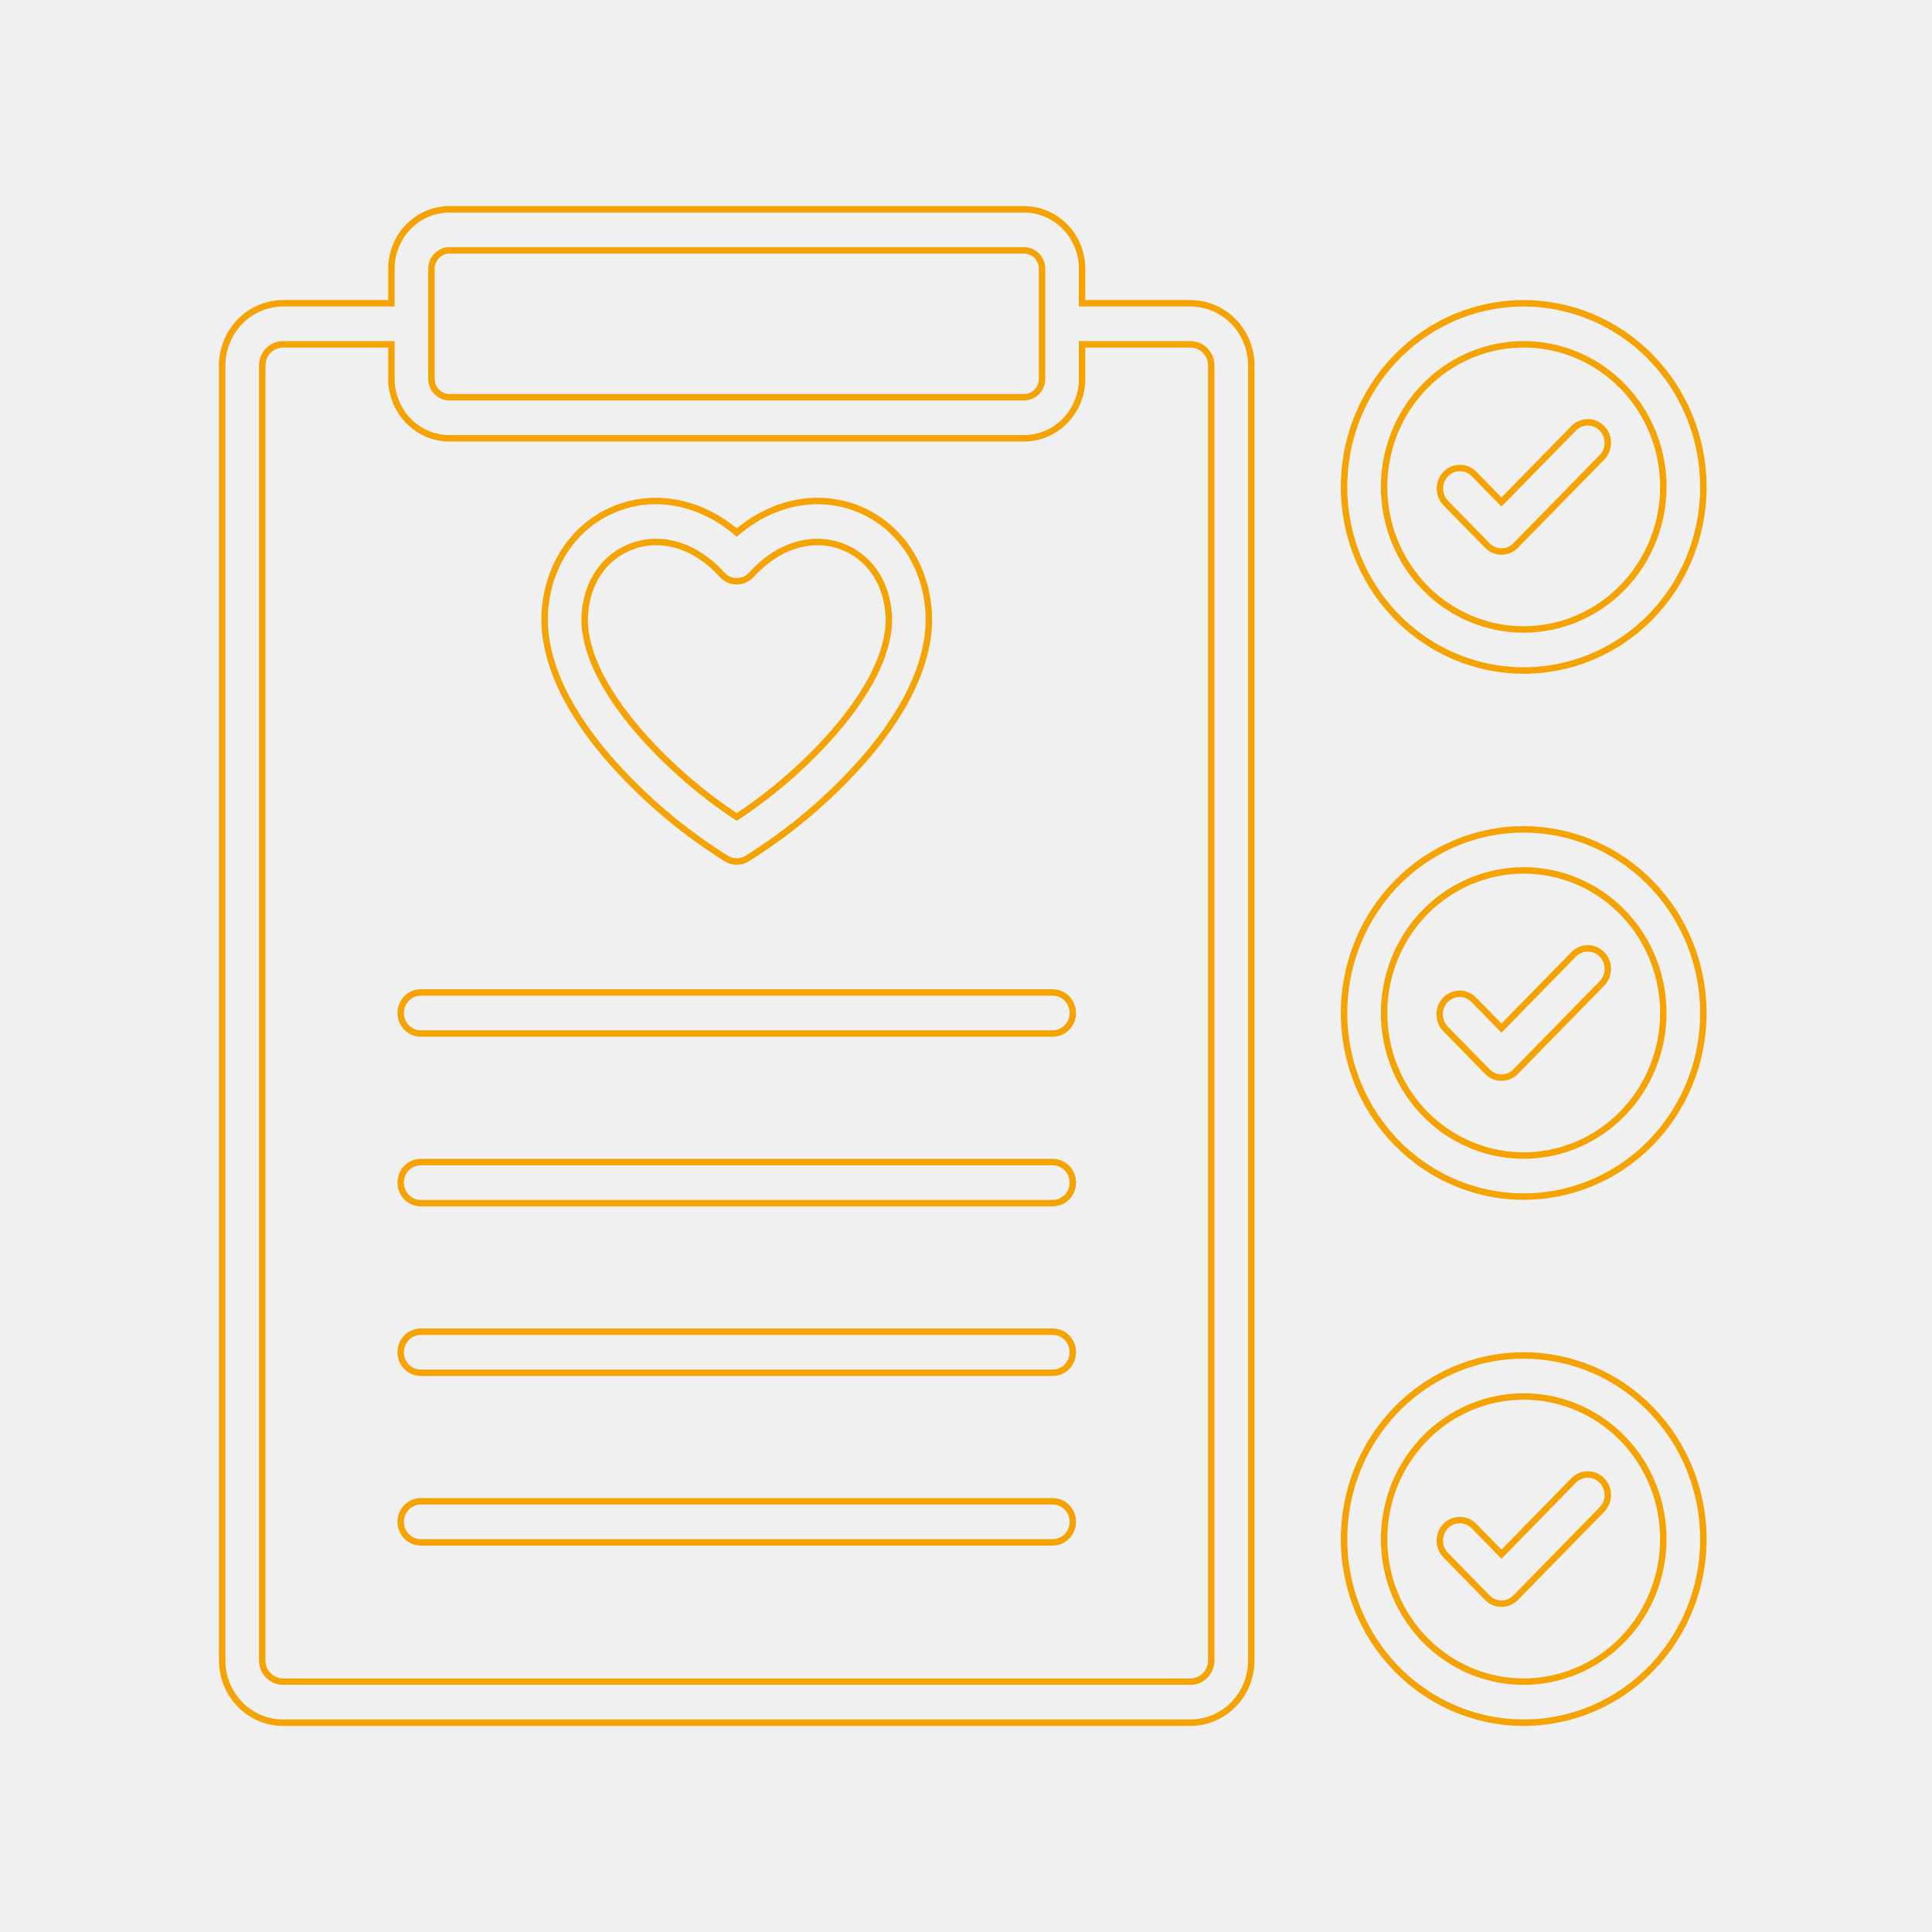
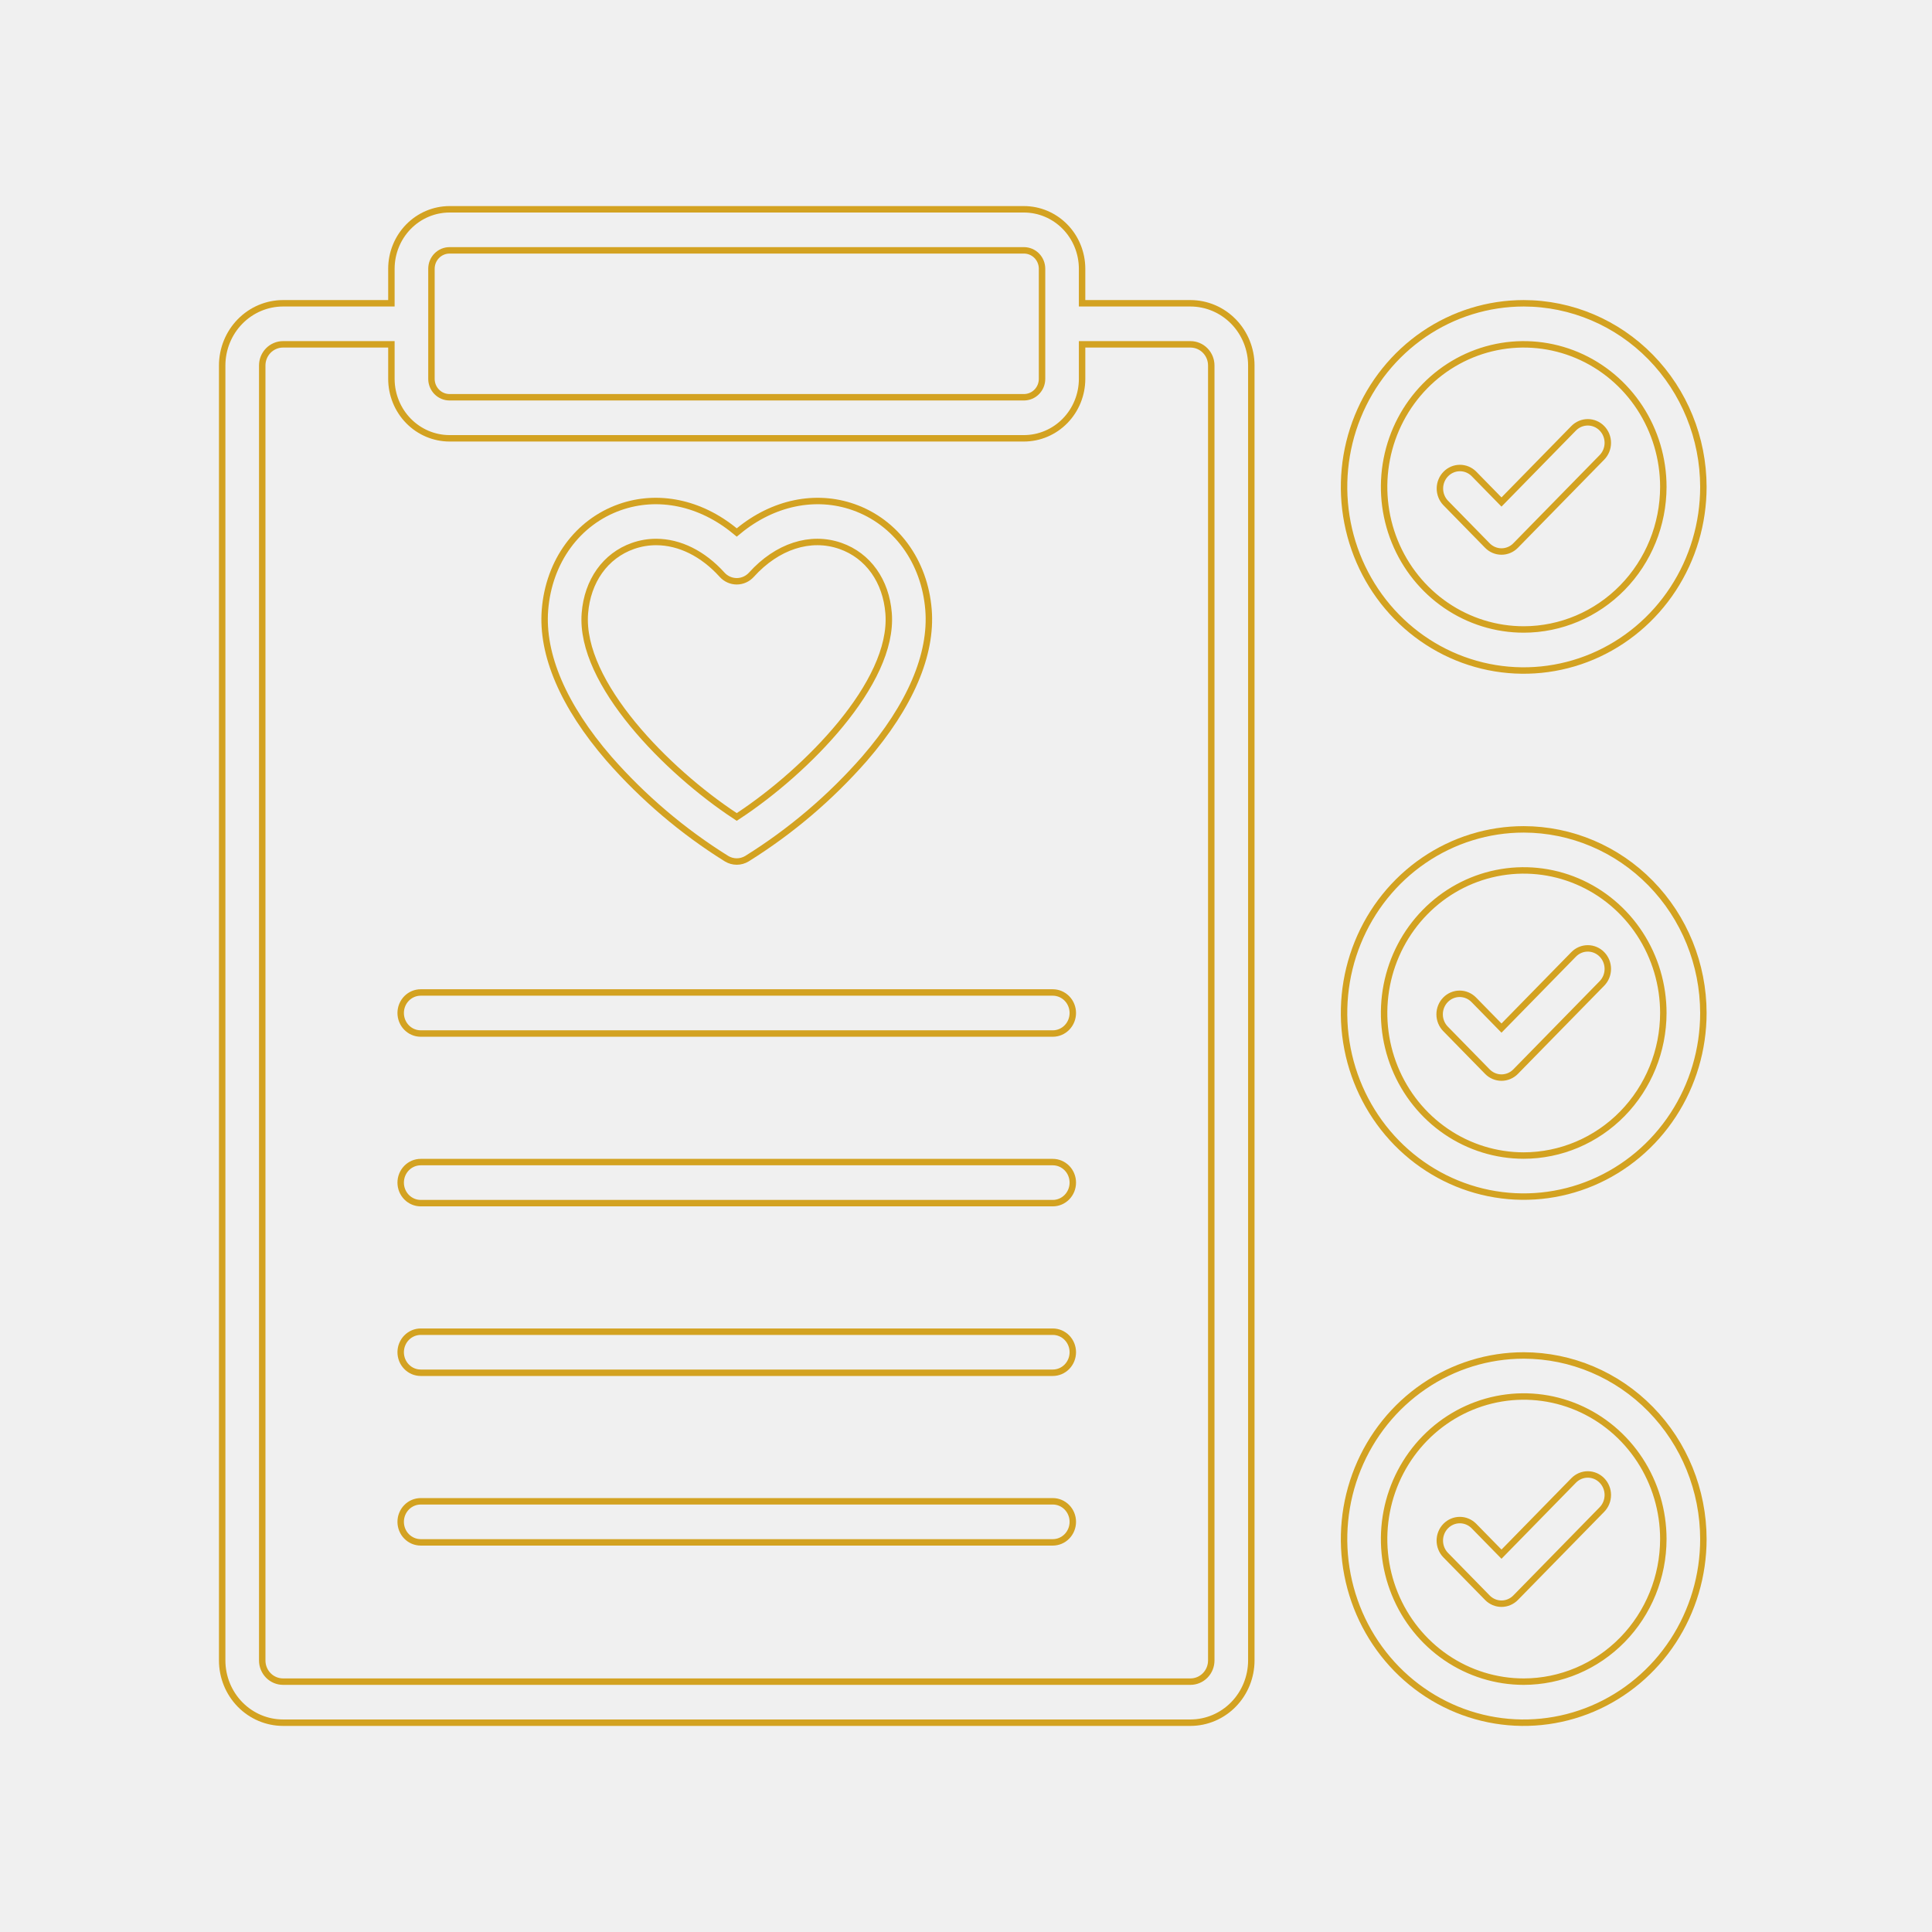
<svg xmlns="http://www.w3.org/2000/svg" width="300" height="300" viewBox="0 0 300 300" fill="none">
  <mask id="path-1-inside-1_3564_1314" fill="white">
    <path d="M43.945 267.998H184.859C187.495 267.995 190.023 266.923 191.887 265.019C193.752 263.114 194.801 260.531 194.804 257.838V56.754C194.801 54.061 193.752 51.478 191.888 49.574C190.023 47.669 187.495 46.597 184.859 46.594H168.526V41.728C168.523 39.149 167.519 36.676 165.734 34.853C163.949 33.029 161.529 32.003 159.004 32H69.8C67.275 32.003 64.855 33.029 63.069 34.853C61.284 36.676 60.28 39.149 60.277 41.728V46.594H43.944C41.308 46.597 38.78 47.669 36.916 49.574C35.052 51.478 34.003 54.061 34 56.754L34 257.838C34.003 260.531 35.052 263.114 36.916 265.019C38.78 266.923 41.308 267.995 43.945 267.998ZM67.496 41.728C67.497 41.105 67.74 40.506 68.172 40.065C68.603 39.624 69.189 39.376 69.8 39.375H159.004C159.615 39.376 160.2 39.624 160.632 40.065C161.064 40.506 161.307 41.104 161.308 41.728V58.835C161.307 59.459 161.063 60.056 160.631 60.497C160.2 60.937 159.614 61.185 159.004 61.186H69.8C69.189 61.185 68.604 60.937 68.172 60.497C67.74 60.056 67.497 59.459 67.495 58.835L67.496 41.728ZM41.219 56.754C41.219 56.016 41.507 55.308 42.018 54.786C42.529 54.264 43.222 53.97 43.945 53.969H60.277V58.835C60.281 61.414 61.285 63.886 63.071 65.709C64.856 67.532 67.276 68.558 69.8 68.561H159.004C161.528 68.558 163.948 67.532 165.733 65.709C167.519 63.886 168.523 61.414 168.527 58.835V53.969H184.859C185.582 53.97 186.275 54.264 186.786 54.786C187.297 55.308 187.585 56.016 187.585 56.754V257.838C187.585 258.576 187.297 259.284 186.786 259.806C186.275 260.329 185.582 260.622 184.859 260.623H43.945C43.222 260.622 42.529 260.328 42.018 259.806C41.507 259.284 41.219 258.576 41.219 257.838L41.219 56.754ZM112.568 133.767C113.124 134.102 113.757 134.278 114.402 134.278C115.047 134.278 115.68 134.102 116.236 133.767C123.079 129.504 129.274 124.238 134.622 118.138C141.766 109.876 145.244 101.757 144.678 94.659C144.063 86.938 139.478 80.66 132.712 78.277C126.602 76.124 119.846 77.575 114.402 82.039C108.957 77.575 102.201 76.124 96.091 78.277C89.323 80.66 84.74 86.938 84.125 94.659C83.559 101.757 87.037 109.876 94.182 118.138C99.53 124.238 105.724 129.504 112.568 133.767ZM91.32 95.257C91.704 90.427 94.368 86.684 98.444 85.249C99.551 84.858 100.715 84.659 101.886 84.659C105.342 84.659 108.855 86.371 111.749 89.574C112.087 89.948 112.497 90.247 112.954 90.451C113.41 90.655 113.903 90.761 114.402 90.761C114.9 90.761 115.393 90.655 115.849 90.451C116.306 90.247 116.716 89.948 117.054 89.574C120.921 85.293 125.897 83.674 130.359 85.249C134.435 86.685 137.099 90.427 137.483 95.257C138.323 105.785 124.812 119.4 114.402 126.258C103.992 119.4 90.481 105.784 91.32 95.257ZM61.717 157.299C61.717 156.321 62.098 155.383 62.775 154.691C63.451 154 64.369 153.611 65.327 153.611H163.477C164.434 153.611 165.352 154 166.029 154.691C166.706 155.383 167.086 156.321 167.086 157.299C167.086 158.277 166.706 159.215 166.029 159.906C165.352 160.598 164.434 160.986 163.477 160.986H65.327C64.853 160.986 64.383 160.891 63.945 160.705C63.507 160.52 63.109 160.248 62.774 159.905C62.438 159.563 62.173 159.156 61.991 158.708C61.81 158.261 61.717 157.783 61.717 157.299ZM61.717 183.636C61.717 182.658 62.098 181.72 62.775 181.028C63.451 180.337 64.369 179.948 65.327 179.948H163.477C164.434 179.948 165.352 180.337 166.029 181.028C166.706 181.72 167.086 182.658 167.086 183.636C167.086 184.614 166.706 185.552 166.029 186.243C165.352 186.935 164.434 187.323 163.477 187.323H65.327C64.853 187.323 64.383 187.228 63.945 187.042C63.507 186.857 63.109 186.585 62.774 186.243C62.438 185.9 62.173 185.493 61.991 185.045C61.81 184.598 61.717 184.12 61.717 183.636ZM61.717 209.973C61.717 208.995 62.098 208.057 62.775 207.365C63.451 206.674 64.369 206.285 65.327 206.285H163.477C164.434 206.285 165.352 206.674 166.029 207.365C166.706 208.057 167.086 208.995 167.086 209.973C167.086 210.951 166.706 211.889 166.029 212.58C165.352 213.272 164.434 213.66 163.477 213.66H65.327C64.853 213.66 64.383 213.565 63.945 213.379C63.507 213.194 63.109 212.922 62.774 212.579C62.438 212.237 62.173 211.83 61.991 211.382C61.81 210.935 61.717 210.457 61.717 209.973ZM61.717 236.31C61.717 235.332 62.098 234.394 62.775 233.703C63.451 233.011 64.369 232.622 65.327 232.622H163.477C164.434 232.622 165.352 233.011 166.029 233.703C166.706 234.394 167.086 235.332 167.086 236.31C167.086 237.288 166.706 238.226 166.029 238.917C165.352 239.609 164.434 239.997 163.477 239.997H65.327C64.853 239.997 64.383 239.902 63.945 239.716C63.507 239.531 63.109 239.259 62.774 238.917C62.438 238.574 62.173 238.167 61.991 237.719C61.81 237.272 61.717 236.794 61.717 236.31ZM236.602 209.975C230.986 209.975 225.495 211.676 220.825 214.864C216.155 218.052 212.515 222.584 210.365 227.885C208.216 233.187 207.654 239.02 208.75 244.648C209.845 250.276 212.55 255.446 216.522 259.503C220.494 263.561 225.554 266.324 231.063 267.443C236.572 268.562 242.282 267.987 247.471 265.791C252.66 263.595 257.095 259.876 260.215 255.104C263.335 250.333 265 244.723 265 238.985C264.991 231.293 261.997 223.919 256.673 218.48C251.349 213.041 244.131 209.984 236.602 209.975ZM236.602 260.625C232.414 260.625 228.319 259.356 224.836 256.979C221.353 254.601 218.638 251.222 217.035 247.269C215.432 243.315 215.012 238.965 215.829 234.767C216.646 230.57 218.663 226.715 221.625 223.688C224.587 220.662 228.36 218.601 232.468 217.766C236.577 216.931 240.835 217.359 244.705 218.996C248.575 220.634 251.883 223.407 254.211 226.965C256.538 230.523 257.781 234.706 257.781 238.985C257.774 244.722 255.541 250.221 251.571 254.277C247.6 258.334 242.217 260.618 236.602 260.625ZM249.103 229.535C249.438 229.878 249.704 230.284 249.885 230.731C250.067 231.179 250.16 231.658 250.16 232.143C250.16 232.627 250.067 233.106 249.885 233.554C249.704 234.001 249.438 234.408 249.103 234.75L235.703 248.44C235.026 249.131 234.108 249.52 233.151 249.52C232.194 249.52 231.276 249.131 230.599 248.44L224.102 241.802C223.438 241.108 223.068 240.175 223.073 239.204C223.078 238.233 223.458 237.303 224.13 236.617C224.802 235.93 225.712 235.542 226.662 235.537C227.612 235.531 228.526 235.909 229.206 236.587L233.151 240.617L243.998 229.533C244.333 229.19 244.731 228.919 245.169 228.733C245.607 228.548 246.076 228.452 246.55 228.452C247.025 228.452 247.494 228.548 247.932 228.733C248.37 228.919 248.768 229.193 249.103 229.535ZM236.602 46.594C230.986 46.594 225.495 48.295 220.825 51.483C216.155 54.672 212.515 59.203 210.365 64.504C208.216 69.806 207.654 75.639 208.75 81.267C209.845 86.895 212.55 92.065 216.522 96.122C220.494 100.18 225.554 102.943 231.063 104.062C236.572 105.181 242.282 104.606 247.471 102.41C252.66 100.214 257.095 96.495 260.215 91.723C263.335 86.952 265 81.343 265 75.604C264.991 67.913 261.996 60.539 256.672 55.101C251.349 49.662 244.131 46.603 236.602 46.594ZM236.602 97.244C232.414 97.244 228.319 95.975 224.836 93.598C221.353 91.221 218.638 87.841 217.035 83.888C215.432 79.934 215.012 75.584 215.829 71.386C216.646 67.189 218.663 63.334 221.625 60.307C224.587 57.281 228.36 55.22 232.468 54.385C236.577 53.55 240.835 53.978 244.705 55.615C248.575 57.253 251.883 60.026 254.211 63.584C256.538 67.142 257.781 71.325 257.781 75.604C257.775 81.341 255.542 86.841 251.571 90.898C247.601 94.955 242.218 97.237 236.602 97.244ZM249.103 66.155C249.438 66.498 249.704 66.904 249.885 67.352C250.067 67.799 250.16 68.278 250.16 68.763C250.16 69.247 250.067 69.726 249.885 70.174C249.704 70.621 249.438 71.028 249.103 71.37L235.703 85.06C235.026 85.751 234.108 86.139 233.151 86.139C232.194 86.139 231.276 85.751 230.6 85.06L224.103 78.422C223.445 77.727 223.081 76.796 223.089 75.829C223.097 74.862 223.477 73.937 224.146 73.253C224.815 72.569 225.72 72.181 226.666 72.173C227.613 72.164 228.525 72.536 229.205 73.207L233.15 77.238L243.998 66.155C244.334 65.813 244.731 65.541 245.169 65.356C245.607 65.17 246.077 65.075 246.551 65.075C247.025 65.075 247.494 65.17 247.932 65.356C248.37 65.541 248.768 65.813 249.103 66.155ZM236.602 128.283C230.986 128.283 225.495 129.985 220.825 133.173C216.155 136.361 212.515 140.892 210.366 146.193C208.216 151.494 207.654 157.328 208.749 162.956C209.845 168.584 212.55 173.753 216.521 177.811C220.493 181.868 225.553 184.631 231.062 185.751C236.57 186.87 242.28 186.296 247.469 184.1C252.658 181.904 257.094 178.186 260.214 173.414C263.334 168.643 265 163.034 265 157.296C264.991 149.604 261.997 142.23 256.673 136.791C251.349 131.352 244.131 128.292 236.602 128.283ZM236.602 178.933C232.413 178.933 228.319 177.664 224.836 175.287C221.353 172.909 218.638 169.53 217.035 165.576C215.432 161.622 215.012 157.272 215.829 153.074C216.647 148.877 218.664 145.021 221.626 141.995C224.588 138.969 228.362 136.908 232.47 136.074C236.579 135.239 240.837 135.667 244.707 137.305C248.577 138.943 251.885 141.716 254.212 145.275C256.539 148.833 257.781 153.016 257.781 157.296C257.774 163.032 255.541 168.532 251.57 172.588C247.6 176.644 242.217 178.926 236.602 178.933ZM249.103 147.844C249.438 148.186 249.704 148.592 249.886 149.04C250.067 149.487 250.16 149.967 250.16 150.451C250.16 150.936 250.067 151.415 249.886 151.863C249.704 152.31 249.438 152.717 249.103 153.059L235.703 166.749C235.368 167.091 234.97 167.363 234.532 167.548C234.094 167.733 233.625 167.829 233.151 167.829C232.677 167.829 232.208 167.733 231.77 167.548C231.332 167.363 230.934 167.091 230.599 166.749L224.102 160.111C223.767 159.769 223.501 159.362 223.319 158.915C223.138 158.468 223.045 157.988 223.045 157.504C223.045 157.02 223.138 156.54 223.319 156.093C223.501 155.645 223.767 155.239 224.102 154.896C224.437 154.554 224.835 154.282 225.273 154.097C225.711 153.912 226.18 153.816 226.654 153.816C227.128 153.816 227.597 153.912 228.035 154.097C228.473 154.282 228.871 154.554 229.206 154.896L233.151 158.927L243.998 147.844C244.676 147.153 245.594 146.765 246.551 146.765C247.508 146.765 248.426 147.153 249.103 147.844Z" />
  </mask>
-   <path d="M43.945 267.998H184.859C187.495 267.995 190.023 266.923 191.887 265.019C193.752 263.114 194.801 260.531 194.804 257.838V56.754C194.801 54.061 193.752 51.478 191.888 49.574C190.023 47.669 187.495 46.597 184.859 46.594H168.526V41.728C168.523 39.149 167.519 36.676 165.734 34.853C163.949 33.029 161.529 32.003 159.004 32H69.8C67.275 32.003 64.855 33.029 63.069 34.853C61.284 36.676 60.28 39.149 60.277 41.728V46.594H43.944C41.308 46.597 38.78 47.669 36.916 49.574C35.052 51.478 34.003 54.061 34 56.754L34 257.838C34.003 260.531 35.052 263.114 36.916 265.019C38.78 266.923 41.308 267.995 43.945 267.998ZM67.496 41.728C67.497 41.105 67.74 40.506 68.172 40.065C68.603 39.624 69.189 39.376 69.8 39.375H159.004C159.615 39.376 160.2 39.624 160.632 40.065C161.064 40.506 161.307 41.104 161.308 41.728V58.835C161.307 59.459 161.063 60.056 160.631 60.497C160.2 60.937 159.614 61.185 159.004 61.186H69.8C69.189 61.185 68.604 60.937 68.172 60.497C67.74 60.056 67.497 59.459 67.495 58.835L67.496 41.728ZM41.219 56.754C41.219 56.016 41.507 55.308 42.018 54.786C42.529 54.264 43.222 53.97 43.945 53.969H60.277V58.835C60.281 61.414 61.285 63.886 63.071 65.709C64.856 67.532 67.276 68.558 69.8 68.561H159.004C161.528 68.558 163.948 67.532 165.733 65.709C167.519 63.886 168.523 61.414 168.527 58.835V53.969H184.859C185.582 53.97 186.275 54.264 186.786 54.786C187.297 55.308 187.585 56.016 187.585 56.754V257.838C187.585 258.576 187.297 259.284 186.786 259.806C186.275 260.329 185.582 260.622 184.859 260.623H43.945C43.222 260.622 42.529 260.328 42.018 259.806C41.507 259.284 41.219 258.576 41.219 257.838L41.219 56.754ZM112.568 133.767C113.124 134.102 113.757 134.278 114.402 134.278C115.047 134.278 115.68 134.102 116.236 133.767C123.079 129.504 129.274 124.238 134.622 118.138C141.766 109.876 145.244 101.757 144.678 94.659C144.063 86.938 139.478 80.66 132.712 78.277C126.602 76.124 119.846 77.575 114.402 82.039C108.957 77.575 102.201 76.124 96.091 78.277C89.323 80.66 84.74 86.938 84.125 94.659C83.559 101.757 87.037 109.876 94.182 118.138C99.53 124.238 105.724 129.504 112.568 133.767ZM91.32 95.257C91.704 90.427 94.368 86.684 98.444 85.249C99.551 84.858 100.715 84.659 101.886 84.659C105.342 84.659 108.855 86.371 111.749 89.574C112.087 89.948 112.497 90.247 112.954 90.451C113.41 90.655 113.903 90.761 114.402 90.761C114.9 90.761 115.393 90.655 115.849 90.451C116.306 90.247 116.716 89.948 117.054 89.574C120.921 85.293 125.897 83.674 130.359 85.249C134.435 86.685 137.099 90.427 137.483 95.257C138.323 105.785 124.812 119.4 114.402 126.258C103.992 119.4 90.481 105.784 91.32 95.257ZM61.717 157.299C61.717 156.321 62.098 155.383 62.775 154.691C63.451 154 64.369 153.611 65.327 153.611H163.477C164.434 153.611 165.352 154 166.029 154.691C166.706 155.383 167.086 156.321 167.086 157.299C167.086 158.277 166.706 159.215 166.029 159.906C165.352 160.598 164.434 160.986 163.477 160.986H65.327C64.853 160.986 64.383 160.891 63.945 160.705C63.507 160.52 63.109 160.248 62.774 159.905C62.438 159.563 62.173 159.156 61.991 158.708C61.81 158.261 61.717 157.783 61.717 157.299ZM61.717 183.636C61.717 182.658 62.098 181.72 62.775 181.028C63.451 180.337 64.369 179.948 65.327 179.948H163.477C164.434 179.948 165.352 180.337 166.029 181.028C166.706 181.72 167.086 182.658 167.086 183.636C167.086 184.614 166.706 185.552 166.029 186.243C165.352 186.935 164.434 187.323 163.477 187.323H65.327C64.853 187.323 64.383 187.228 63.945 187.042C63.507 186.857 63.109 186.585 62.774 186.243C62.438 185.9 62.173 185.493 61.991 185.045C61.81 184.598 61.717 184.12 61.717 183.636ZM61.717 209.973C61.717 208.995 62.098 208.057 62.775 207.365C63.451 206.674 64.369 206.285 65.327 206.285H163.477C164.434 206.285 165.352 206.674 166.029 207.365C166.706 208.057 167.086 208.995 167.086 209.973C167.086 210.951 166.706 211.889 166.029 212.58C165.352 213.272 164.434 213.66 163.477 213.66H65.327C64.853 213.66 64.383 213.565 63.945 213.379C63.507 213.194 63.109 212.922 62.774 212.579C62.438 212.237 62.173 211.83 61.991 211.382C61.81 210.935 61.717 210.457 61.717 209.973ZM61.717 236.31C61.717 235.332 62.098 234.394 62.775 233.703C63.451 233.011 64.369 232.622 65.327 232.622H163.477C164.434 232.622 165.352 233.011 166.029 233.703C166.706 234.394 167.086 235.332 167.086 236.31C167.086 237.288 166.706 238.226 166.029 238.917C165.352 239.609 164.434 239.997 163.477 239.997H65.327C64.853 239.997 64.383 239.902 63.945 239.716C63.507 239.531 63.109 239.259 62.774 238.917C62.438 238.574 62.173 238.167 61.991 237.719C61.81 237.272 61.717 236.794 61.717 236.31ZM236.602 209.975C230.986 209.975 225.495 211.676 220.825 214.864C216.155 218.052 212.515 222.584 210.365 227.885C208.216 233.187 207.654 239.02 208.75 244.648C209.845 250.276 212.55 255.446 216.522 259.503C220.494 263.561 225.554 266.324 231.063 267.443C236.572 268.562 242.282 267.987 247.471 265.791C252.66 263.595 257.095 259.876 260.215 255.104C263.335 250.333 265 244.723 265 238.985C264.991 231.293 261.997 223.919 256.673 218.48C251.349 213.041 244.131 209.984 236.602 209.975ZM236.602 260.625C232.414 260.625 228.319 259.356 224.836 256.979C221.353 254.601 218.638 251.222 217.035 247.269C215.432 243.315 215.012 238.965 215.829 234.767C216.646 230.57 218.663 226.715 221.625 223.688C224.587 220.662 228.36 218.601 232.468 217.766C236.577 216.931 240.835 217.359 244.705 218.996C248.575 220.634 251.883 223.407 254.211 226.965C256.538 230.523 257.781 234.706 257.781 238.985C257.774 244.722 255.541 250.221 251.571 254.277C247.6 258.334 242.217 260.618 236.602 260.625ZM249.103 229.535C249.438 229.878 249.704 230.284 249.885 230.731C250.067 231.179 250.16 231.658 250.16 232.143C250.16 232.627 250.067 233.106 249.885 233.554C249.704 234.001 249.438 234.408 249.103 234.75L235.703 248.44C235.026 249.131 234.108 249.52 233.151 249.52C232.194 249.52 231.276 249.131 230.599 248.44L224.102 241.802C223.438 241.108 223.068 240.175 223.073 239.204C223.078 238.233 223.458 237.303 224.13 236.617C224.802 235.93 225.712 235.542 226.662 235.537C227.612 235.531 228.526 235.909 229.206 236.587L233.151 240.617L243.998 229.533C244.333 229.19 244.731 228.919 245.169 228.733C245.607 228.548 246.076 228.452 246.55 228.452C247.025 228.452 247.494 228.548 247.932 228.733C248.37 228.919 248.768 229.193 249.103 229.535ZM236.602 46.594C230.986 46.594 225.495 48.295 220.825 51.483C216.155 54.672 212.515 59.203 210.365 64.504C208.216 69.806 207.654 75.639 208.75 81.267C209.845 86.895 212.55 92.065 216.522 96.122C220.494 100.18 225.554 102.943 231.063 104.062C236.572 105.181 242.282 104.606 247.471 102.41C252.66 100.214 257.095 96.495 260.215 91.723C263.335 86.952 265 81.343 265 75.604C264.991 67.913 261.996 60.539 256.672 55.101C251.349 49.662 244.131 46.603 236.602 46.594ZM236.602 97.244C232.414 97.244 228.319 95.975 224.836 93.598C221.353 91.221 218.638 87.841 217.035 83.888C215.432 79.934 215.012 75.584 215.829 71.386C216.646 67.189 218.663 63.334 221.625 60.307C224.587 57.281 228.36 55.22 232.468 54.385C236.577 53.55 240.835 53.978 244.705 55.615C248.575 57.253 251.883 60.026 254.211 63.584C256.538 67.142 257.781 71.325 257.781 75.604C257.775 81.341 255.542 86.841 251.571 90.898C247.601 94.955 242.218 97.237 236.602 97.244ZM249.103 66.155C249.438 66.498 249.704 66.904 249.885 67.352C250.067 67.799 250.16 68.278 250.16 68.763C250.16 69.247 250.067 69.726 249.885 70.174C249.704 70.621 249.438 71.028 249.103 71.37L235.703 85.06C235.026 85.751 234.108 86.139 233.151 86.139C232.194 86.139 231.276 85.751 230.6 85.06L224.103 78.422C223.445 77.727 223.081 76.796 223.089 75.829C223.097 74.862 223.477 73.937 224.146 73.253C224.815 72.569 225.72 72.181 226.666 72.173C227.613 72.164 228.525 72.536 229.205 73.207L233.15 77.238L243.998 66.155C244.334 65.813 244.731 65.541 245.169 65.356C245.607 65.17 246.077 65.075 246.551 65.075C247.025 65.075 247.494 65.17 247.932 65.356C248.37 65.541 248.768 65.813 249.103 66.155ZM236.602 128.283C230.986 128.283 225.495 129.985 220.825 133.173C216.155 136.361 212.515 140.892 210.366 146.193C208.216 151.494 207.654 157.328 208.749 162.956C209.845 168.584 212.55 173.753 216.521 177.811C220.493 181.868 225.553 184.631 231.062 185.751C236.57 186.87 242.28 186.296 247.469 184.1C252.658 181.904 257.094 178.186 260.214 173.414C263.334 168.643 265 163.034 265 157.296C264.991 149.604 261.997 142.23 256.673 136.791C251.349 131.352 244.131 128.292 236.602 128.283ZM236.602 178.933C232.413 178.933 228.319 177.664 224.836 175.287C221.353 172.909 218.638 169.53 217.035 165.576C215.432 161.622 215.012 157.272 215.829 153.074C216.647 148.877 218.664 145.021 221.626 141.995C224.588 138.969 228.362 136.908 232.47 136.074C236.579 135.239 240.837 135.667 244.707 137.305C248.577 138.943 251.885 141.716 254.212 145.275C256.539 148.833 257.781 153.016 257.781 157.296C257.774 163.032 255.541 168.532 251.57 172.588C247.6 176.644 242.217 178.926 236.602 178.933ZM249.103 147.844C249.438 148.186 249.704 148.592 249.886 149.04C250.067 149.487 250.16 149.967 250.16 150.451C250.16 150.936 250.067 151.415 249.886 151.863C249.704 152.31 249.438 152.717 249.103 153.059L235.703 166.749C235.368 167.091 234.97 167.363 234.532 167.548C234.094 167.733 233.625 167.829 233.151 167.829C232.677 167.829 232.208 167.733 231.77 167.548C231.332 167.363 230.934 167.091 230.599 166.749L224.102 160.111C223.767 159.769 223.501 159.362 223.319 158.915C223.138 158.468 223.045 157.988 223.045 157.504C223.045 157.02 223.138 156.54 223.319 156.093C223.501 155.645 223.767 155.239 224.102 154.896C224.437 154.554 224.835 154.282 225.273 154.097C225.711 153.912 226.18 153.816 226.654 153.816C227.128 153.816 227.597 153.912 228.035 154.097C228.473 154.282 228.871 154.554 229.206 154.896L233.151 158.927L243.998 147.844C244.676 147.153 245.594 146.765 246.551 146.765C247.508 146.765 248.426 147.153 249.103 147.844Z" stroke="#f5a302" stroke-width="2" mask="url(#path-1-inside-1_3564_1314)" />
+   <path d="M43.945 267.998H184.859C187.495 267.995 190.023 266.923 191.887 265.019C193.752 263.114 194.801 260.531 194.804 257.838V56.754C194.801 54.061 193.752 51.478 191.888 49.574C190.023 47.669 187.495 46.597 184.859 46.594H168.526V41.728C168.523 39.149 167.519 36.676 165.734 34.853C163.949 33.029 161.529 32.003 159.004 32H69.8C67.275 32.003 64.855 33.029 63.069 34.853C61.284 36.676 60.28 39.149 60.277 41.728V46.594H43.944C41.308 46.597 38.78 47.669 36.916 49.574C35.052 51.478 34.003 54.061 34 56.754L34 257.838C34.003 260.531 35.052 263.114 36.916 265.019C38.78 266.923 41.308 267.995 43.945 267.998ZM67.496 41.728C67.497 41.105 67.74 40.506 68.172 40.065C68.603 39.624 69.189 39.376 69.8 39.375H159.004C159.615 39.376 160.2 39.624 160.632 40.065C161.064 40.506 161.307 41.104 161.308 41.728V58.835C161.307 59.459 161.063 60.056 160.631 60.497C160.2 60.937 159.614 61.185 159.004 61.186H69.8C69.189 61.185 68.604 60.937 68.172 60.497C67.74 60.056 67.497 59.459 67.495 58.835L67.496 41.728ZM41.219 56.754C41.219 56.016 41.507 55.308 42.018 54.786C42.529 54.264 43.222 53.97 43.945 53.969H60.277V58.835C60.281 61.414 61.285 63.886 63.071 65.709C64.856 67.532 67.276 68.558 69.8 68.561H159.004C161.528 68.558 163.948 67.532 165.733 65.709C167.519 63.886 168.523 61.414 168.527 58.835V53.969H184.859C185.582 53.97 186.275 54.264 186.786 54.786C187.297 55.308 187.585 56.016 187.585 56.754V257.838C187.585 258.576 187.297 259.284 186.786 259.806C186.275 260.329 185.582 260.622 184.859 260.623H43.945C43.222 260.622 42.529 260.328 42.018 259.806C41.507 259.284 41.219 258.576 41.219 257.838L41.219 56.754ZM112.568 133.767C113.124 134.102 113.757 134.278 114.402 134.278C115.047 134.278 115.68 134.102 116.236 133.767C123.079 129.504 129.274 124.238 134.622 118.138C141.766 109.876 145.244 101.757 144.678 94.659C144.063 86.938 139.478 80.66 132.712 78.277C126.602 76.124 119.846 77.575 114.402 82.039C108.957 77.575 102.201 76.124 96.091 78.277C89.323 80.66 84.74 86.938 84.125 94.659C83.559 101.757 87.037 109.876 94.182 118.138C99.53 124.238 105.724 129.504 112.568 133.767ZM91.32 95.257C91.704 90.427 94.368 86.684 98.444 85.249C99.551 84.858 100.715 84.659 101.886 84.659C105.342 84.659 108.855 86.371 111.749 89.574C112.087 89.948 112.497 90.247 112.954 90.451C113.41 90.655 113.903 90.761 114.402 90.761C114.9 90.761 115.393 90.655 115.849 90.451C116.306 90.247 116.716 89.948 117.054 89.574C120.921 85.293 125.897 83.674 130.359 85.249C134.435 86.685 137.099 90.427 137.483 95.257C138.323 105.785 124.812 119.4 114.402 126.258C103.992 119.4 90.481 105.784 91.32 95.257ZM61.717 157.299C61.717 156.321 62.098 155.383 62.775 154.691C63.451 154 64.369 153.611 65.327 153.611H163.477C164.434 153.611 165.352 154 166.029 154.691C166.706 155.383 167.086 156.321 167.086 157.299C167.086 158.277 166.706 159.215 166.029 159.906C165.352 160.598 164.434 160.986 163.477 160.986H65.327C64.853 160.986 64.383 160.891 63.945 160.705C63.507 160.52 63.109 160.248 62.774 159.905C62.438 159.563 62.173 159.156 61.991 158.708C61.81 158.261 61.717 157.783 61.717 157.299ZM61.717 183.636C61.717 182.658 62.098 181.72 62.775 181.028C63.451 180.337 64.369 179.948 65.327 179.948H163.477C164.434 179.948 165.352 180.337 166.029 181.028C166.706 181.72 167.086 182.658 167.086 183.636C167.086 184.614 166.706 185.552 166.029 186.243C165.352 186.935 164.434 187.323 163.477 187.323H65.327C64.853 187.323 64.383 187.228 63.945 187.042C63.507 186.857 63.109 186.585 62.774 186.243C62.438 185.9 62.173 185.493 61.991 185.045C61.81 184.598 61.717 184.12 61.717 183.636ZM61.717 209.973C61.717 208.995 62.098 208.057 62.775 207.365C63.451 206.674 64.369 206.285 65.327 206.285H163.477C164.434 206.285 165.352 206.674 166.029 207.365C166.706 208.057 167.086 208.995 167.086 209.973C167.086 210.951 166.706 211.889 166.029 212.58C165.352 213.272 164.434 213.66 163.477 213.66H65.327C64.853 213.66 64.383 213.565 63.945 213.379C63.507 213.194 63.109 212.922 62.774 212.579C62.438 212.237 62.173 211.83 61.991 211.382C61.81 210.935 61.717 210.457 61.717 209.973ZM61.717 236.31C61.717 235.332 62.098 234.394 62.775 233.703C63.451 233.011 64.369 232.622 65.327 232.622H163.477C164.434 232.622 165.352 233.011 166.029 233.703C166.706 234.394 167.086 235.332 167.086 236.31C167.086 237.288 166.706 238.226 166.029 238.917C165.352 239.609 164.434 239.997 163.477 239.997H65.327C64.853 239.997 64.383 239.902 63.945 239.716C63.507 239.531 63.109 239.259 62.774 238.917C62.438 238.574 62.173 238.167 61.991 237.719C61.81 237.272 61.717 236.794 61.717 236.31ZM236.602 209.975C230.986 209.975 225.495 211.676 220.825 214.864C216.155 218.052 212.515 222.584 210.365 227.885C208.216 233.187 207.654 239.02 208.75 244.648C209.845 250.276 212.55 255.446 216.522 259.503C220.494 263.561 225.554 266.324 231.063 267.443C236.572 268.562 242.282 267.987 247.471 265.791C252.66 263.595 257.095 259.876 260.215 255.104C263.335 250.333 265 244.723 265 238.985C264.991 231.293 261.997 223.919 256.673 218.48C251.349 213.041 244.131 209.984 236.602 209.975ZM236.602 260.625C232.414 260.625 228.319 259.356 224.836 256.979C221.353 254.601 218.638 251.222 217.035 247.269C215.432 243.315 215.012 238.965 215.829 234.767C216.646 230.57 218.663 226.715 221.625 223.688C224.587 220.662 228.36 218.601 232.468 217.766C236.577 216.931 240.835 217.359 244.705 218.996C248.575 220.634 251.883 223.407 254.211 226.965C256.538 230.523 257.781 234.706 257.781 238.985C257.774 244.722 255.541 250.221 251.571 254.277C247.6 258.334 242.217 260.618 236.602 260.625ZM249.103 229.535C249.438 229.878 249.704 230.284 249.885 230.731C250.067 231.179 250.16 231.658 250.16 232.143C250.16 232.627 250.067 233.106 249.885 233.554C249.704 234.001 249.438 234.408 249.103 234.75L235.703 248.44C235.026 249.131 234.108 249.52 233.151 249.52C232.194 249.52 231.276 249.131 230.599 248.44L224.102 241.802C223.438 241.108 223.068 240.175 223.073 239.204C223.078 238.233 223.458 237.303 224.13 236.617C224.802 235.93 225.712 235.542 226.662 235.537C227.612 235.531 228.526 235.909 229.206 236.587L233.151 240.617L243.998 229.533C244.333 229.19 244.731 228.919 245.169 228.733C245.607 228.548 246.076 228.452 246.55 228.452C247.025 228.452 247.494 228.548 247.932 228.733C248.37 228.919 248.768 229.193 249.103 229.535ZM236.602 46.594C230.986 46.594 225.495 48.295 220.825 51.483C216.155 54.672 212.515 59.203 210.365 64.504C208.216 69.806 207.654 75.639 208.75 81.267C209.845 86.895 212.55 92.065 216.522 96.122C220.494 100.18 225.554 102.943 231.063 104.062C236.572 105.181 242.282 104.606 247.471 102.41C252.66 100.214 257.095 96.495 260.215 91.723C263.335 86.952 265 81.343 265 75.604C264.991 67.913 261.996 60.539 256.672 55.101C251.349 49.662 244.131 46.603 236.602 46.594ZM236.602 97.244C232.414 97.244 228.319 95.975 224.836 93.598C221.353 91.221 218.638 87.841 217.035 83.888C215.432 79.934 215.012 75.584 215.829 71.386C216.646 67.189 218.663 63.334 221.625 60.307C224.587 57.281 228.36 55.22 232.468 54.385C236.577 53.55 240.835 53.978 244.705 55.615C248.575 57.253 251.883 60.026 254.211 63.584C256.538 67.142 257.781 71.325 257.781 75.604C257.775 81.341 255.542 86.841 251.571 90.898C247.601 94.955 242.218 97.237 236.602 97.244ZM249.103 66.155C249.438 66.498 249.704 66.904 249.885 67.352C250.067 67.799 250.16 68.278 250.16 68.763C250.16 69.247 250.067 69.726 249.885 70.174C249.704 70.621 249.438 71.028 249.103 71.37L235.703 85.06C235.026 85.751 234.108 86.139 233.151 86.139C232.194 86.139 231.276 85.751 230.6 85.06L224.103 78.422C223.445 77.727 223.081 76.796 223.089 75.829C223.097 74.862 223.477 73.937 224.146 73.253C224.815 72.569 225.72 72.181 226.666 72.173C227.613 72.164 228.525 72.536 229.205 73.207L233.15 77.238L243.998 66.155C244.334 65.813 244.731 65.541 245.169 65.356C245.607 65.17 246.077 65.075 246.551 65.075C247.025 65.075 247.494 65.17 247.932 65.356C248.37 65.541 248.768 65.813 249.103 66.155ZM236.602 128.283C230.986 128.283 225.495 129.985 220.825 133.173C216.155 136.361 212.515 140.892 210.366 146.193C208.216 151.494 207.654 157.328 208.749 162.956C209.845 168.584 212.55 173.753 216.521 177.811C220.493 181.868 225.553 184.631 231.062 185.751C236.57 186.87 242.28 186.296 247.469 184.1C252.658 181.904 257.094 178.186 260.214 173.414C263.334 168.643 265 163.034 265 157.296C264.991 149.604 261.997 142.23 256.673 136.791C251.349 131.352 244.131 128.292 236.602 128.283ZM236.602 178.933C232.413 178.933 228.319 177.664 224.836 175.287C221.353 172.909 218.638 169.53 217.035 165.576C215.432 161.622 215.012 157.272 215.829 153.074C216.647 148.877 218.664 145.021 221.626 141.995C224.588 138.969 228.362 136.908 232.47 136.074C236.579 135.239 240.837 135.667 244.707 137.305C248.577 138.943 251.885 141.716 254.212 145.275C256.539 148.833 257.781 153.016 257.781 157.296C257.774 163.032 255.541 168.532 251.57 172.588C247.6 176.644 242.217 178.926 236.602 178.933ZM249.103 147.844C249.438 148.186 249.704 148.592 249.886 149.04C250.067 149.487 250.16 149.967 250.16 150.451C250.16 150.936 250.067 151.415 249.886 151.863C249.704 152.31 249.438 152.717 249.103 153.059L235.703 166.749C235.368 167.091 234.97 167.363 234.532 167.548C234.094 167.733 233.625 167.829 233.151 167.829C232.677 167.829 232.208 167.733 231.77 167.548C231.332 167.363 230.934 167.091 230.599 166.749L224.102 160.111C223.767 159.769 223.501 159.362 223.319 158.915C223.138 158.468 223.045 157.988 223.045 157.504C223.045 157.02 223.138 156.54 223.319 156.093C223.501 155.645 223.767 155.239 224.102 154.896C224.437 154.554 224.835 154.282 225.273 154.097C225.711 153.912 226.18 153.816 226.654 153.816C227.128 153.816 227.597 153.912 228.035 154.097C228.473 154.282 228.871 154.554 229.206 154.896L233.151 158.927L243.998 147.844C244.676 147.153 245.594 146.765 246.551 146.765C247.508 146.765 248.426 147.153 249.103 147.844Z" stroke="#d3a221" stroke-width="2" mask="url(#path-1-inside-1_3564_1314)" />
</svg>
